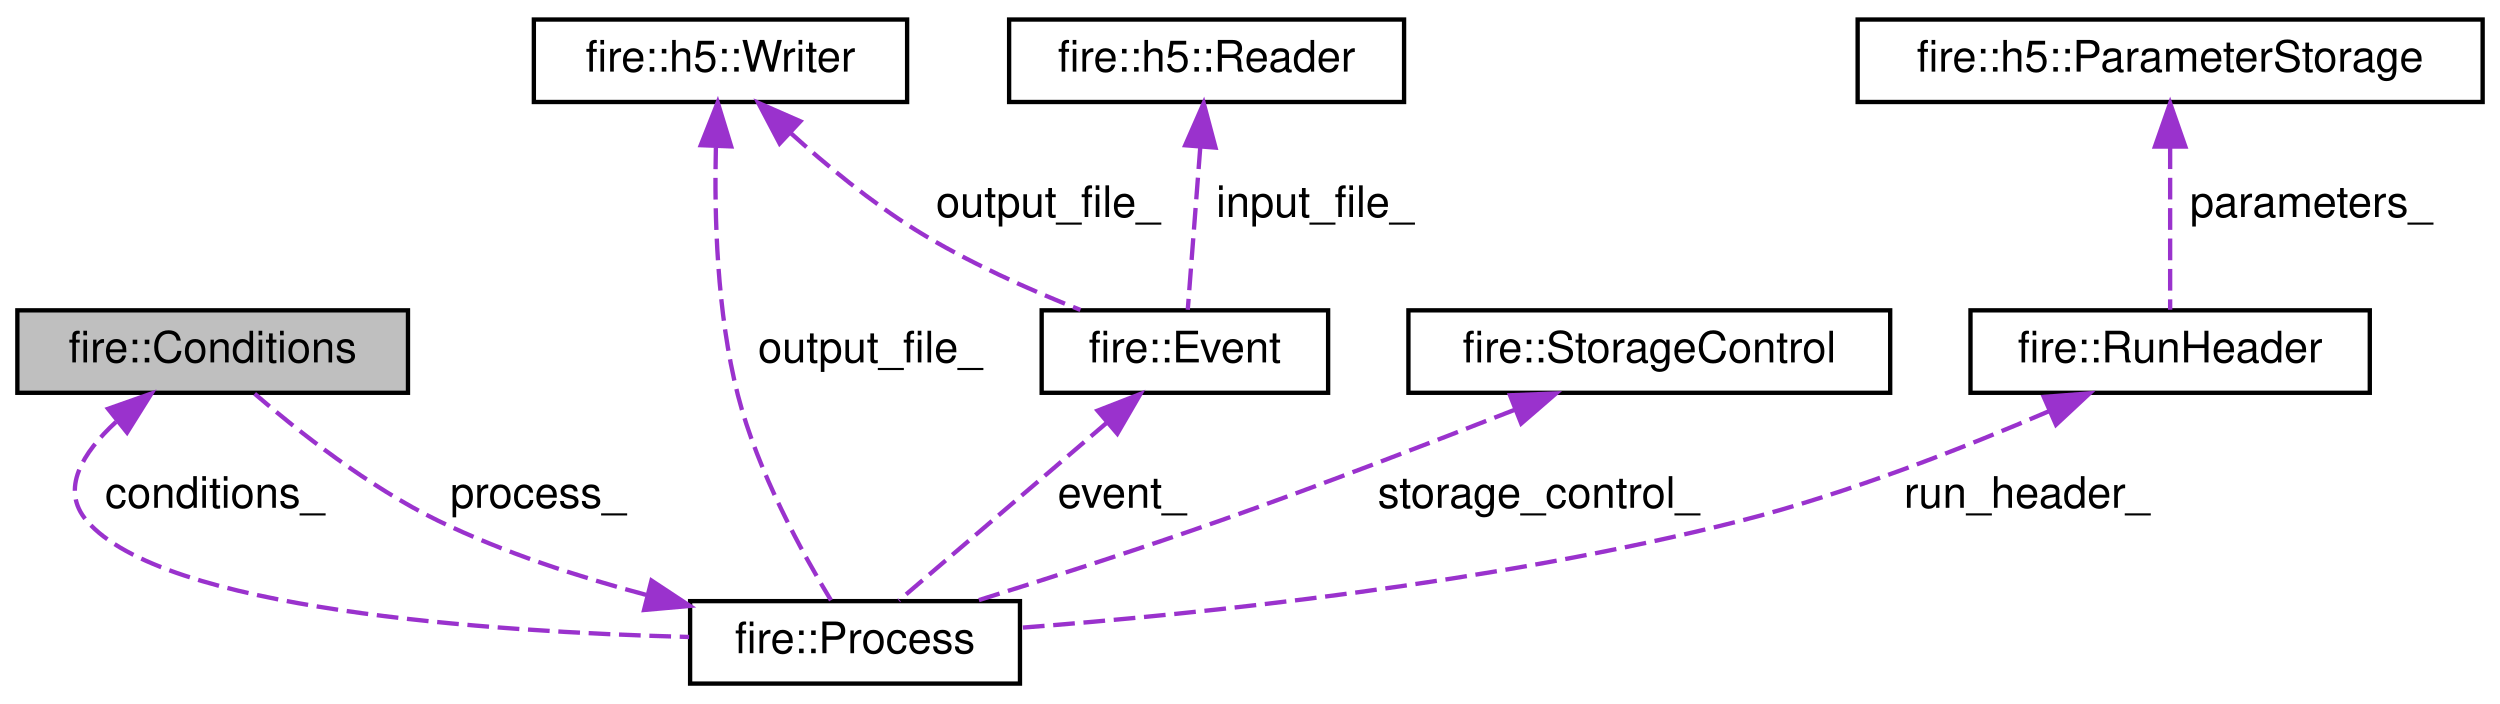
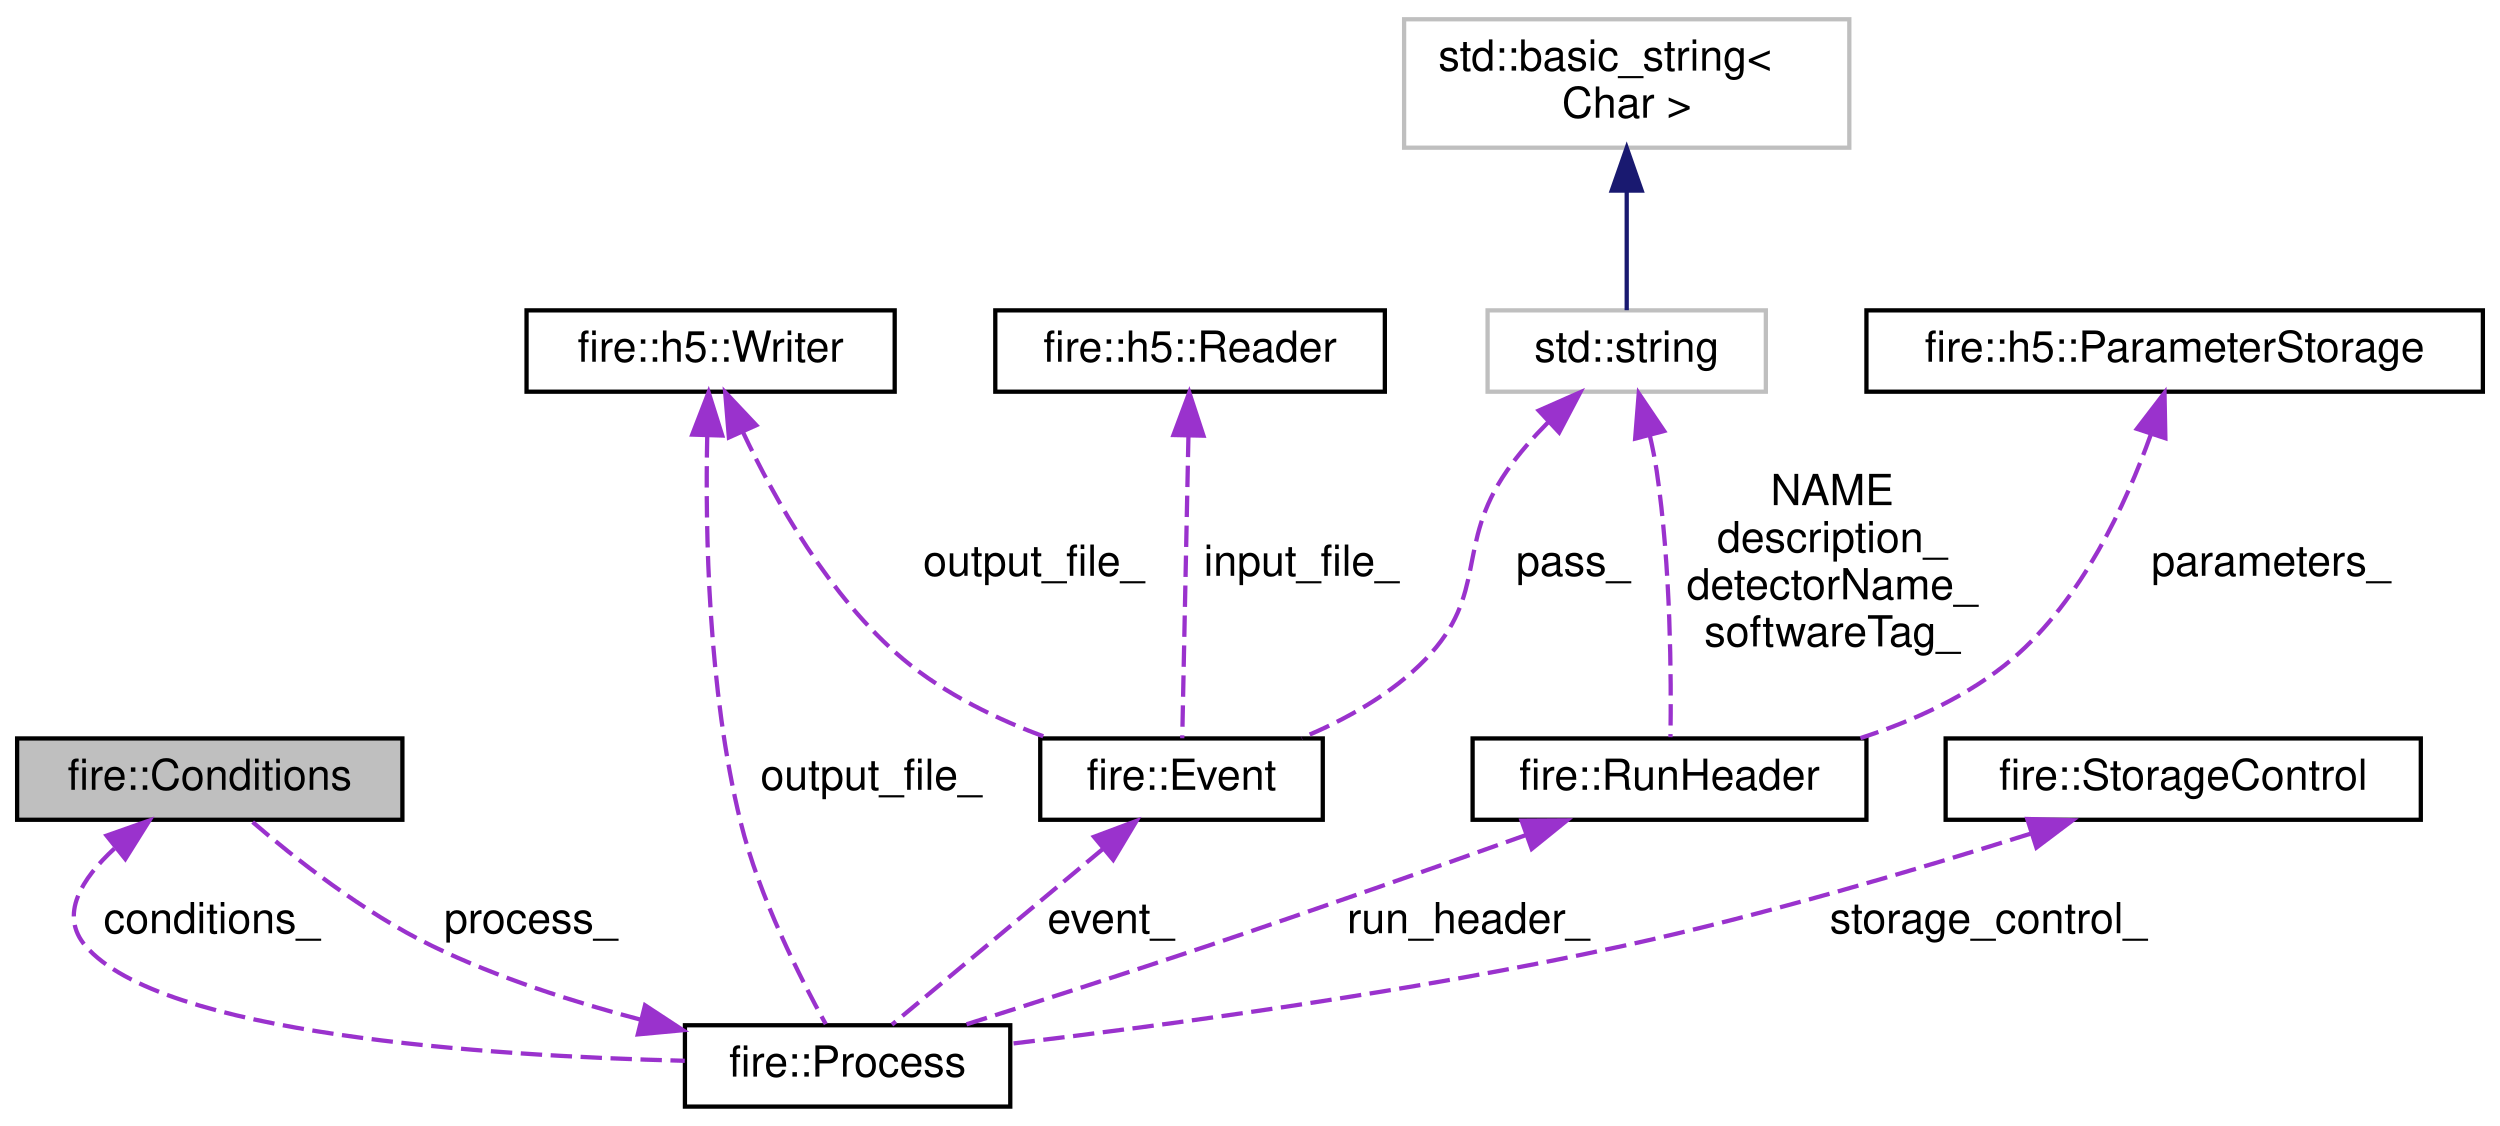
- <svg xmlns="http://www.w3.org/2000/svg" xmlns:xlink="http://www.w3.org/1999/xlink" width="576pt" height="162pt" viewBox="0.00 0.00 576.00 162.00">
-   <g id="graph0" class="graph" transform="scale(1 1) rotate(0) translate(4 158)">
+ <svg xmlns="http://www.w3.org/2000/svg" xmlns:xlink="http://www.w3.org/1999/xlink" width="584pt" height="263pt" viewBox="0.00 0.00 584.00 263.00">
+   <g id="graph0" class="graph" transform="scale(1 1) rotate(0) translate(4 259)">
    <g id="node1" class="node">
      <g id="a_node1">
        <a xlink:title="Container and cache for conditions and conditions providers.">
          <polygon fill="#bfbfbf" stroke="black" points="0,-67.5 0,-86.5 90,-86.5 90,-67.5 0,-67.5" />
          <text text-anchor="middle" x="45" y="-74.5" font-family="Helvetica,sans-Serif" font-size="10.00">fire::Conditions</text>
        </a>
      </g>
    </g>
    <g id="node2" class="node">
      <g id="a_node2">
        <a xlink:href="classfire_1_1Process.html" target="_top" xlink:title=" ">
-           <polygon fill="none" stroke="black" points="155,-0.5 155,-19.5 231,-19.5 231,-0.5 155,-0.5" />
-           <text text-anchor="middle" x="193" y="-7.5" font-family="Helvetica,sans-Serif" font-size="10.00">fire::Process</text>
+           <polygon fill="none" stroke="black" points="156,-0.5 156,-19.5 232,-19.5 232,-0.5 156,-0.5" />
+           <text text-anchor="middle" x="194" y="-7.5" font-family="Helvetica,sans-Serif" font-size="10.00">fire::Process</text>
        </a>
      </g>
    </g>
    <g id="edge4" class="edge">
-       <path fill="none" stroke="#9a32cd" stroke-dasharray="5,2" d="M22.74,-60.8C15.05,-53.72 9.75,-45.27 16,-38 33.52,-17.6 108.19,-12.44 154.77,-11.24" />
-       <polygon fill="#9a32cd" stroke="#9a32cd" points="20.9,-63.81 30.89,-67.33 25.27,-58.34 20.9,-63.81" />
+       <path fill="none" stroke="#9a32cd" stroke-dasharray="5,2" d="M22.74,-60.79C15.04,-53.71 9.75,-45.27 16,-38 33.68,-17.44 109.15,-12.35 155.96,-11.2" />
+       <polygon fill="#9a32cd" stroke="#9a32cd" points="20.9,-63.8 30.89,-67.32 25.27,-58.34 20.9,-63.8" />
      <text text-anchor="middle" x="45.5" y="-41" font-family="Helvetica,sans-Serif" font-size="10.00"> conditions_</text>
    </g>
    <g id="edge1" class="edge">
-       <path fill="none" stroke="#9a32cd" stroke-dasharray="5,2" d="M144.88,-20.94C129.18,-25.12 111.94,-30.73 97,-38 80.91,-45.82 64.62,-58.71 54.67,-67.28" />
-       <polygon fill="#9a32cd" stroke="#9a32cd" points="146.1,-24.24 154.94,-18.4 144.39,-17.46 146.1,-24.24" />
+       <path fill="none" stroke="#9a32cd" stroke-dasharray="5,2" d="M145.83,-20.76C129.84,-24.95 112.24,-30.61 97,-38 80.9,-45.8 64.61,-58.7 54.66,-67.27" />
+       <polygon fill="#9a32cd" stroke="#9a32cd" points="146.68,-24.16 155.54,-18.35 144.99,-17.37 146.68,-24.16" />
      <text text-anchor="middle" x="120" y="-41" font-family="Helvetica,sans-Serif" font-size="10.00"> process_</text>
    </g>
    <g id="node3" class="node">
      <g id="a_node3">
-         <a xlink:href="classfire_1_1h5_1_1Writer.html" target="_top" xlink:title="A HighFive::File specialized to fire's usecase.">
-           <polygon fill="none" stroke="black" points="119,-134.5 119,-153.5 205,-153.5 205,-134.5 119,-134.5" />
-           <text text-anchor="middle" x="162" y="-141.5" font-family="Helvetica,sans-Serif" font-size="10.00">fire::h5::Writer</text>
+         <a xlink:href="classfire_1_1h5_1_1Writer.html" target="_top" xlink:title="Write the fire DataSets into a deterministic structure in the output HDF5 data file.">
+           <polygon fill="none" stroke="black" points="119,-167.5 119,-186.5 205,-186.5 205,-167.5 119,-167.5" />
+           <text text-anchor="middle" x="162" y="-174.5" font-family="Helvetica,sans-Serif" font-size="10.00">fire::h5::Writer</text>
        </a>
      </g>
    </g>
    <g id="edge2" class="edge">
-       <path fill="none" stroke="#9a32cd" stroke-dasharray="5,2" d="M160.94,-124.02C160.56,-108.45 161.14,-85.97 166,-67 170.56,-49.23 180.97,-30.36 187.45,-19.7" />
-       <polygon fill="#9a32cd" stroke="#9a32cd" points="157.46,-124.55 161.36,-134.4 164.46,-124.27 157.46,-124.55" />
-       <text text-anchor="middle" x="196.5" y="-74.5" font-family="Helvetica,sans-Serif" font-size="10.00"> output_file_</text>
+       <path fill="none" stroke="#9a32cd" stroke-dasharray="5,2" d="M161.21,-157.11C160.74,-135.13 161.37,-97.9 169,-67 173.34,-49.43 182.94,-30.5 188.9,-19.76" />
+       <polygon fill="#9a32cd" stroke="#9a32cd" points="157.71,-157.48 161.53,-167.36 164.71,-157.26 157.71,-157.48" />
+       <text text-anchor="middle" x="199.5" y="-74.5" font-family="Helvetica,sans-Serif" font-size="10.00"> output_file_</text>
    </g>
    <g id="node5" class="node">
      <g id="a_node5">
        <a xlink:href="classfire_1_1Event.html" target="_top" xlink:title="Event class for interfacing with processors.">
-           <polygon fill="none" stroke="black" points="236,-67.5 236,-86.5 302,-86.5 302,-67.5 236,-67.5" />
-           <text text-anchor="middle" x="269" y="-74.5" font-family="Helvetica,sans-Serif" font-size="10.00">fire::Event</text>
+           <polygon fill="none" stroke="black" points="239,-67.5 239,-86.5 305,-86.5 305,-67.5 239,-67.5" />
+           <text text-anchor="middle" x="272" y="-74.5" font-family="Helvetica,sans-Serif" font-size="10.00">fire::Event</text>
        </a>
      </g>
    </g>
    <g id="edge7" class="edge">
-       <path fill="none" stroke="#9a32cd" stroke-dasharray="5,2" d="M178.09,-127.42C186.3,-120.01 196.71,-111.4 207,-105 218.87,-97.63 233.1,-91.27 244.93,-86.59" />
-       <polygon fill="#9a32cd" stroke="#9a32cd" points="175.63,-124.93 170.7,-134.31 180.41,-130.05 175.63,-124.93" />
-       <text text-anchor="middle" x="237.5" y="-108" font-family="Helvetica,sans-Serif" font-size="10.00"> output_file_</text>
+       <path fill="none" stroke="#9a32cd" stroke-dasharray="5,2" d="M169.52,-158.13C176.98,-142.29 189.78,-119.5 207,-105 216.72,-96.82 229.27,-90.82 240.75,-86.6" />
+       <polygon fill="#9a32cd" stroke="#9a32cd" points="166.27,-156.81 165.4,-167.37 172.67,-159.67 166.27,-156.81" />
+       <text text-anchor="middle" x="237.5" y="-124.5" font-family="Helvetica,sans-Serif" font-size="10.00"> output_file_</text>
    </g>
    <g id="node4" class="node">
      <g id="a_node4">
        <a xlink:href="classfire_1_1StorageControl.html" target="_top" xlink:title="Isolation of voting system deciding if events should be kept.">
-           <polygon fill="none" stroke="black" points="320.5,-67.5 320.5,-86.5 431.5,-86.5 431.5,-67.5 320.5,-67.5" />
-           <text text-anchor="middle" x="376" y="-74.5" font-family="Helvetica,sans-Serif" font-size="10.00">fire::StorageControl</text>
+           <polygon fill="none" stroke="black" points="450.5,-67.5 450.5,-86.5 561.5,-86.5 561.5,-67.5 450.5,-67.5" />
+           <text text-anchor="middle" x="506" y="-74.5" font-family="Helvetica,sans-Serif" font-size="10.00">fire::StorageControl</text>
        </a>
      </g>
    </g>
    <g id="edge3" class="edge">
-       <path fill="none" stroke="#9a32cd" stroke-dasharray="5,2" d="M344.95,-63.57C325.52,-55.93 299.92,-46.08 277,-38 258.51,-31.48 237.51,-24.73 221.13,-19.61" />
-       <polygon fill="#9a32cd" stroke="#9a32cd" points="343.91,-66.93 354.5,-67.35 346.49,-60.42 343.91,-66.93" />
-       <text text-anchor="middle" x="350.5" y="-41" font-family="Helvetica,sans-Serif" font-size="10.00"> storage_control_</text>
+       <path fill="none" stroke="#9a32cd" stroke-dasharray="5,2" d="M470.33,-64.25C444.18,-55.97 407.68,-45.14 375,-38 326.11,-27.31 268.87,-19.56 232.06,-15.17" />
+       <polygon fill="#9a32cd" stroke="#9a32cd" points="469.58,-67.68 480.17,-67.39 471.71,-61.01 469.58,-67.68" />
+       <text text-anchor="middle" x="460.5" y="-41" font-family="Helvetica,sans-Serif" font-size="10.00"> storage_control_</text>
    </g>
    <g id="edge5" class="edge">
-       <path fill="none" stroke="#9a32cd" stroke-dasharray="5,2" d="M251.13,-60.71C236.15,-47.91 215.32,-30.09 203.09,-19.63" />
-       <polygon fill="#9a32cd" stroke="#9a32cd" points="248.88,-63.39 258.75,-67.23 253.43,-58.07 248.88,-63.39" />
-       <text text-anchor="middle" x="254.5" y="-41" font-family="Helvetica,sans-Serif" font-size="10.00"> event_</text>
+       <path fill="none" stroke="#9a32cd" stroke-dasharray="5,2" d="M253.66,-60.71C238.29,-47.91 216.91,-30.09 204.35,-19.63" />
+       <polygon fill="#9a32cd" stroke="#9a32cd" points="251.56,-63.52 261.48,-67.23 256.04,-58.14 251.56,-63.52" />
+       <text text-anchor="middle" x="255.5" y="-41" font-family="Helvetica,sans-Serif" font-size="10.00"> event_</text>
    </g>
    <g id="node6" class="node">
      <g id="a_node6">
-         <a xlink:href="classfire_1_1h5_1_1Reader.html" target="_top" xlink:title="A HighFive::File specialized to fire's usecase.">
-           <polygon fill="none" stroke="black" points="228.5,-134.5 228.5,-153.5 319.5,-153.5 319.5,-134.5 228.5,-134.5" />
-           <text text-anchor="middle" x="274" y="-141.5" font-family="Helvetica,sans-Serif" font-size="10.00">fire::h5::Reader</text>
+         <a xlink:href="classfire_1_1h5_1_1Reader.html" target="_top" xlink:title="Reading a file generated by fire.">
+           <polygon fill="none" stroke="black" points="228.5,-167.5 228.5,-186.5 319.5,-186.5 319.5,-167.5 228.5,-167.5" />
+           <text text-anchor="middle" x="274" y="-174.5" font-family="Helvetica,sans-Serif" font-size="10.00">fire::h5::Reader</text>
        </a>
      </g>
    </g>
    <g id="edge6" class="edge">
-       <path fill="none" stroke="#9a32cd" stroke-dasharray="5,2" d="M272.54,-124.04C271.59,-111.67 270.39,-96.12 269.66,-86.63" />
-       <polygon fill="#9a32cd" stroke="#9a32cd" points="269.07,-124.53 273.33,-134.23 276.05,-123.99 269.07,-124.53" />
-       <text text-anchor="middle" x="299" y="-108" font-family="Helvetica,sans-Serif" font-size="10.00"> input_file_</text>
+       <path fill="none" stroke="#9a32cd" stroke-dasharray="5,2" d="M273.62,-157.22C273.18,-135.95 272.49,-102.22 272.17,-86.54" />
+       <polygon fill="#9a32cd" stroke="#9a32cd" points="270.12,-157.38 273.82,-167.3 277.12,-157.23 270.12,-157.38" />
+       <text text-anchor="middle" x="300" y="-124.5" font-family="Helvetica,sans-Serif" font-size="10.00"> input_file_</text>
    </g>
    <g id="node7" class="node">
      <g id="a_node7">
-         <a xlink:href="classfire_1_1RunHeader.html" target="_top" xlink:title="Container for run parameters.">
-           <polygon fill="none" stroke="black" points="450,-67.5 450,-86.5 542,-86.5 542,-67.5 450,-67.5" />
-           <text text-anchor="middle" x="496" y="-74.5" font-family="Helvetica,sans-Serif" font-size="10.00">fire::RunHeader</text>
+         <a xlink:title=" ">
+           <polygon fill="none" stroke="#bfbfbf" points="343.5,-167.5 343.5,-186.5 408.5,-186.5 408.5,-167.5 343.5,-167.5" />
+           <text text-anchor="middle" x="376" y="-174.5" font-family="Helvetica,sans-Serif" font-size="10.00">std::string</text>
        </a>
      </g>
    </g>
    <g id="edge8" class="edge">
-       <path fill="none" stroke="#9a32cd" stroke-dasharray="5,2" d="M468.23,-63.32C448.69,-54.9 421.73,-44.29 397,-38 340.22,-23.56 272.47,-16.54 231.1,-13.36" />
-       <polygon fill="#9a32cd" stroke="#9a32cd" points="466.89,-66.55 477.45,-67.37 469.7,-60.14 466.89,-66.55" />
-       <text text-anchor="middle" x="463" y="-41" font-family="Helvetica,sans-Serif" font-size="10.00"> run_header_</text>
+       <path fill="none" stroke="#9a32cd" stroke-dasharray="5,2" d="M357.64,-160.36C354.16,-156.85 350.76,-152.98 348,-149 335.87,-131.49 343.8,-120.32 329,-105 321.09,-96.81 310.2,-90.82 300.05,-86.59" />
+       <polygon fill="#9a32cd" stroke="#9a32cd" points="355.45,-163.09 365.15,-167.36 360.22,-157.98 355.45,-163.09" />
+       <text text-anchor="middle" x="363.5" y="-124.5" font-family="Helvetica,sans-Serif" font-size="10.00"> pass_</text>
+     </g>
+     <g id="node9" class="node">
+       <g id="a_node9">
+         <a xlink:href="classfire_1_1RunHeader.html" target="_top" xlink:title="Container for run parameters.">
+           <polygon fill="none" stroke="black" points="340,-67.5 340,-86.5 432,-86.5 432,-67.5 340,-67.5" />
+           <text text-anchor="middle" x="386" y="-74.5" font-family="Helvetica,sans-Serif" font-size="10.00">fire::RunHeader</text>
+         </a>
+       </g>
+     </g>
+     <g id="edge11" class="edge">
+       <path fill="none" stroke="#9a32cd" stroke-dasharray="5,2" d="M381.41,-157.22C382.04,-154.48 382.6,-151.68 383,-149 386.31,-126.79 386.43,-100.27 386.22,-86.8" />
+       <polygon fill="#9a32cd" stroke="#9a32cd" points="377.97,-156.54 378.81,-167.1 384.74,-158.32 377.97,-156.54" />
+       <text text-anchor="middle" x="424" y="-141" font-family="Helvetica,sans-Serif" font-size="10.00"> NAME</text>
+       <text text-anchor="middle" x="424" y="-130" font-family="Helvetica,sans-Serif" font-size="10.00">description_</text>
+       <text text-anchor="middle" x="424" y="-119" font-family="Helvetica,sans-Serif" font-size="10.00">detectorName_</text>
+       <text text-anchor="middle" x="424" y="-108" font-family="Helvetica,sans-Serif" font-size="10.00">softwareTag_</text>
    </g>
    <g id="node8" class="node">
      <g id="a_node8">
-         <a xlink:href="classfire_1_1h5_1_1ParameterStorage.html" target="_top" xlink:title="Provides dynamic parameter storage by interfacing between a map to variants storing parameters and a ...">
-           <polygon fill="none" stroke="black" points="424,-134.5 424,-153.5 568,-153.5 568,-134.5 424,-134.5" />
-           <text text-anchor="middle" x="496" y="-141.5" font-family="Helvetica,sans-Serif" font-size="10.00">fire::h5::ParameterStorage</text>
+         <a xlink:title=" ">
+           <polygon fill="none" stroke="#bfbfbf" points="324,-224.5 324,-254.5 428,-254.5 428,-224.5 324,-224.5" />
+           <text text-anchor="start" x="332" y="-242.5" font-family="Helvetica,sans-Serif" font-size="10.00">std::basic_string&lt;</text>
+           <text text-anchor="middle" x="376" y="-231.5" font-family="Helvetica,sans-Serif" font-size="10.00"> Char &gt;</text>
        </a>
      </g>
    </g>
    <g id="edge9" class="edge">
-       <path fill="none" stroke="#9a32cd" stroke-dasharray="5,2" d="M496,-124.04C496,-111.67 496,-96.12 496,-86.63" />
-       <polygon fill="#9a32cd" stroke="#9a32cd" points="492.5,-124.23 496,-134.23 499.5,-124.23 492.5,-124.23" />
-       <text text-anchor="middle" x="528.5" y="-108" font-family="Helvetica,sans-Serif" font-size="10.00"> parameters_</text>
+       <path fill="none" stroke="midnightblue" d="M376,-214.35C376,-204.51 376,-193.78 376,-186.54" />
+       <polygon fill="midnightblue" stroke="midnightblue" points="372.5,-214.47 376,-224.47 379.5,-214.47 372.5,-214.47" />
+     </g>
+     <g id="edge10" class="edge">
+       <path fill="none" stroke="#9a32cd" stroke-dasharray="5,2" d="M352.49,-63.94C331.2,-56.35 303.04,-46.43 278,-38 259.13,-31.65 237.76,-24.78 221.3,-19.57" />
+       <polygon fill="#9a32cd" stroke="#9a32cd" points="351.45,-67.29 362.04,-67.36 353.81,-60.7 351.45,-67.29" />
+       <text text-anchor="middle" x="339" y="-41" font-family="Helvetica,sans-Serif" font-size="10.00"> run_header_</text>
+     </g>
+     <g id="node10" class="node">
+       <g id="a_node10">
+         <a xlink:href="classfire_1_1h5_1_1ParameterStorage.html" target="_top" xlink:title="Provides dynamic parameter storage by interfacing between a map to variants storing parameters and a ...">
+           <polygon fill="none" stroke="black" points="432,-167.5 432,-186.5 576,-186.5 576,-167.5 432,-167.5" />
+           <text text-anchor="middle" x="504" y="-174.5" font-family="Helvetica,sans-Serif" font-size="10.00">fire::h5::ParameterStorage</text>
+         </a>
+       </g>
+     </g>
+     <g id="edge12" class="edge">
+       <path fill="none" stroke="#9a32cd" stroke-dasharray="5,2" d="M498.4,-157.4C492.68,-141.41 482.3,-118.8 466,-105 455.93,-96.48 443.05,-90.61 430.59,-86.58" />
+       <polygon fill="#9a32cd" stroke="#9a32cd" points="495.18,-158.82 501.63,-167.23 501.83,-156.63 495.18,-158.82" />
+       <text text-anchor="middle" x="526.5" y="-124.5" font-family="Helvetica,sans-Serif" font-size="10.00"> parameters_</text>
    </g>
  </g>
</svg>
